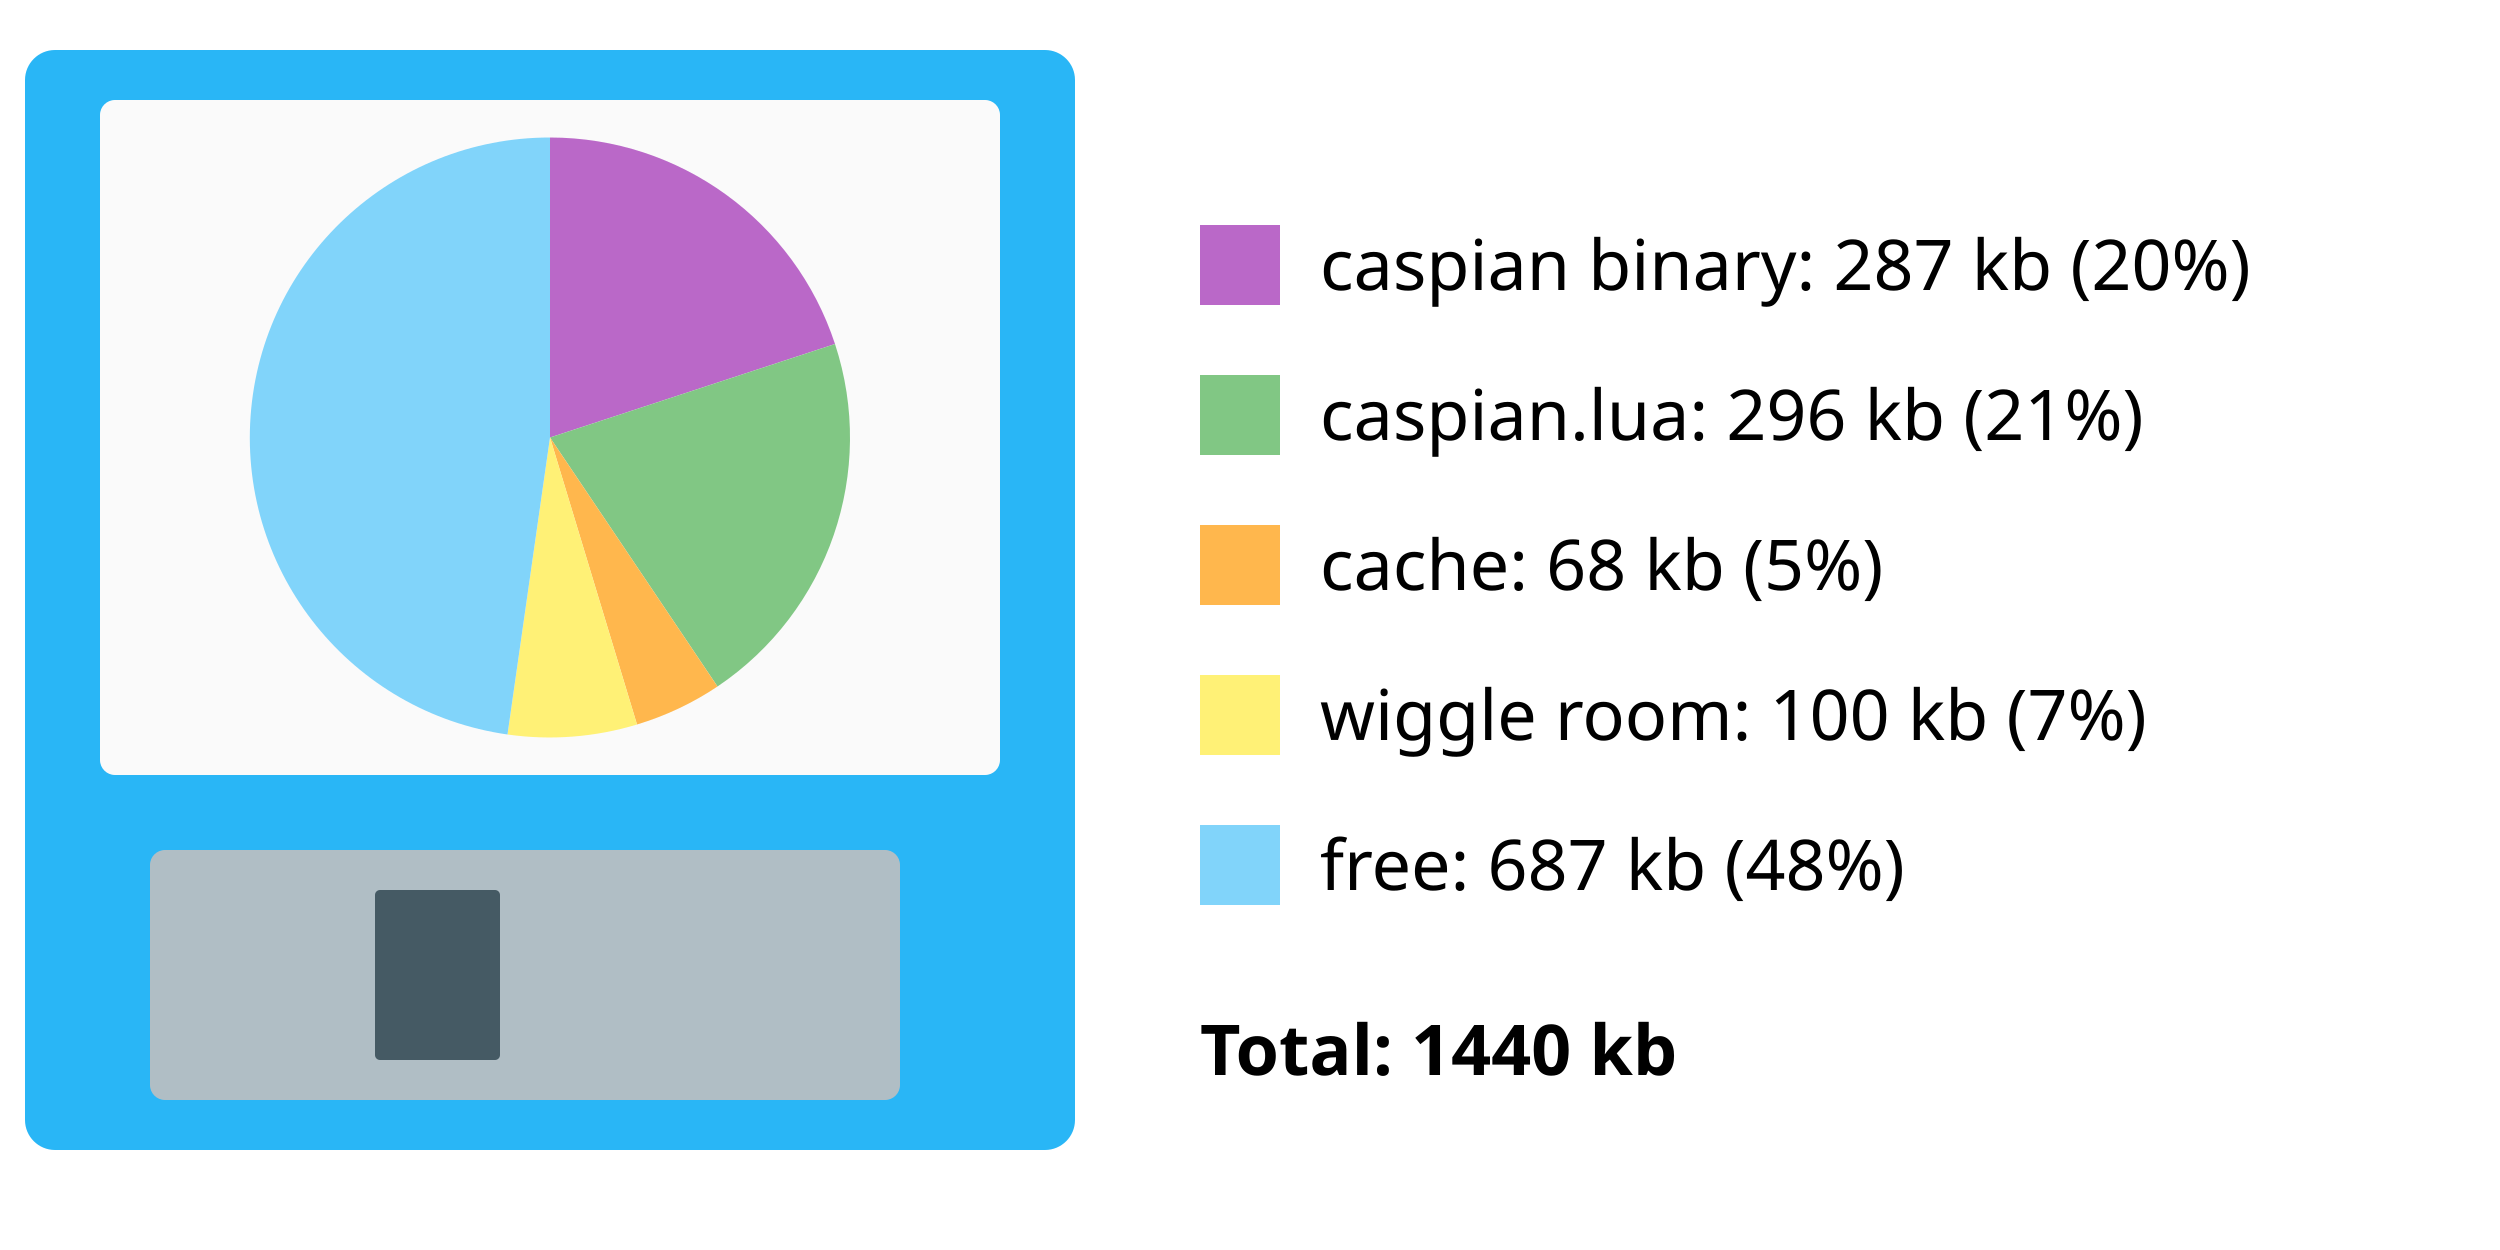
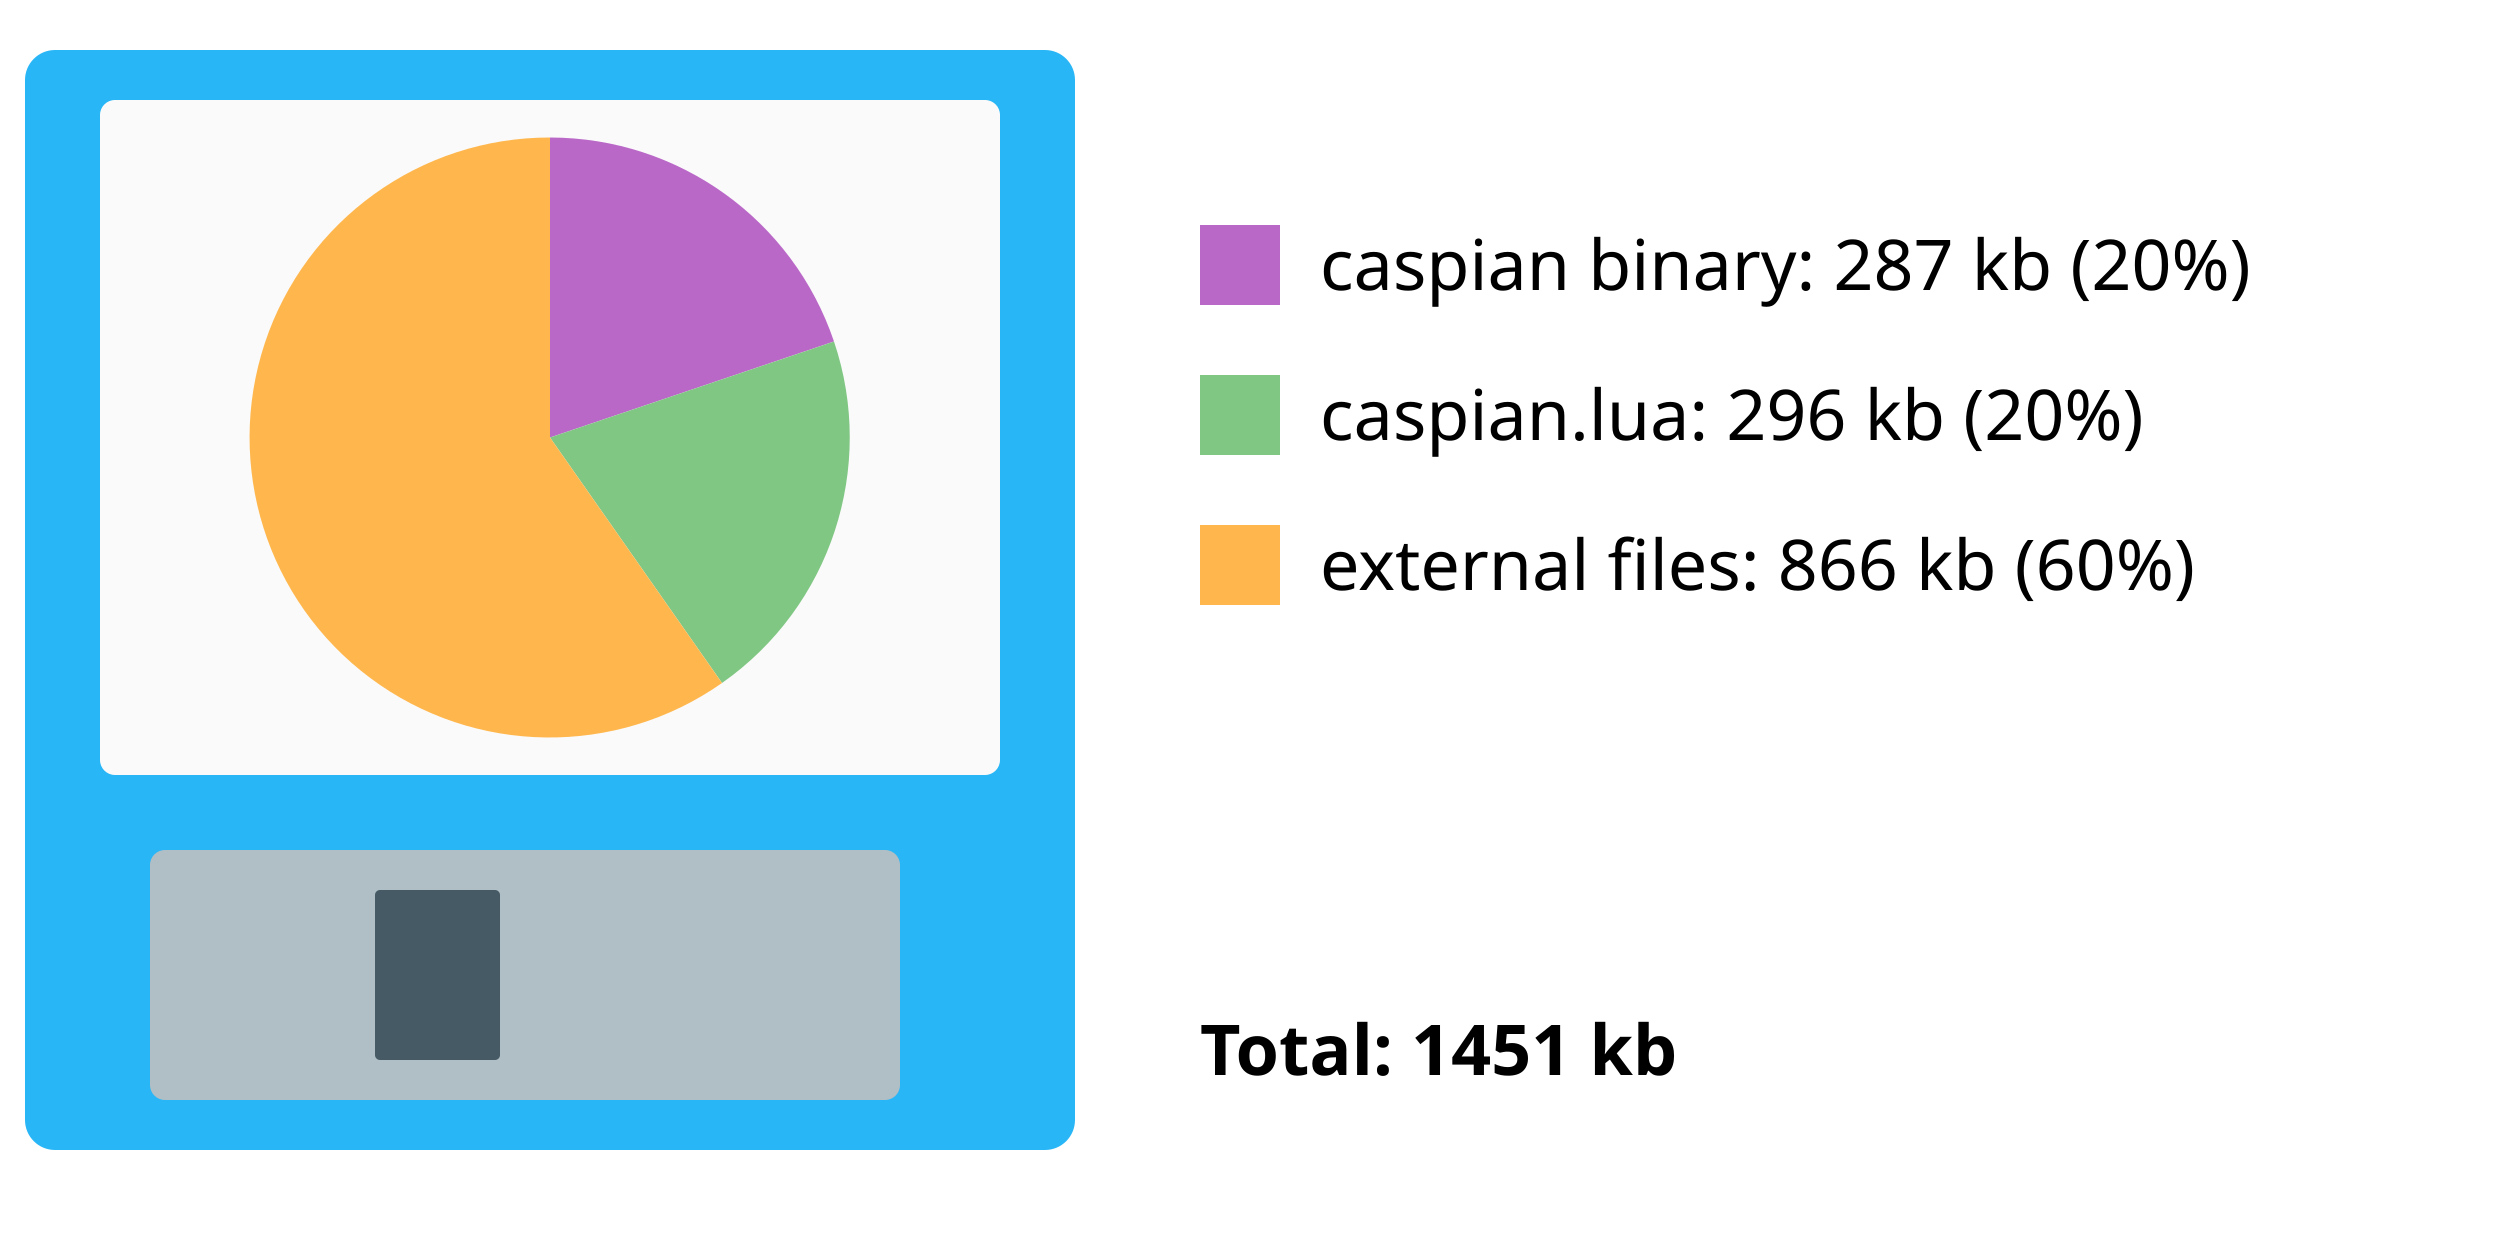
- <svg xmlns="http://www.w3.org/2000/svg" viewBox="0 0 500 250" width="468" role="img" aria-label="Caspian floppy budget: caspian binary 287 kb, caspian.lua 296 kb, cache 68 kb, wiggle room 100 kb, free 687 kb, of 1440 kb total">
+ <svg xmlns="http://www.w3.org/2000/svg" viewBox="0 0 500 250" width="468" role="img" aria-label="Caspian floppy budget: caspian binary 287 kb, caspian.lua 296 kb, external files 866 kb. Total: 1451 kb.">
  <g transform="rotate(180 110 120)">
    <rect x="5" y="10" width="210" height="220" rx="6" fill="#29b6f6" />
    <rect x="40" y="20" width="150" height="50" rx="3" fill="#b0bec5" />
    <rect x="120" y="28" width="25" height="34" rx="1" fill="#455a64" />
    <rect x="20" y="85" width="180" height="135" rx="3" fill="#fafafa" />
  </g>
  <g transform="translate(110 87.5)">
-     <path d="M 0.0,-60.0 A 60,60 0 0,1 57.0,-18.7 L 0,0 Z" fill="#ba68c8" />
-     <path d="M 57.0,-18.7 A 60,60 0 0,1 33.5,49.8 L 0,0 Z" fill="#81c784" />
-     <path d="M 33.5,49.8 A 60,60 0 0,1 17.4,57.4 L 0,0 Z" fill="#ffb74d" />
-     <path d="M 17.4,57.4 A 60,60 0 0,1 -8.5,59.4 L 0,0 Z" fill="#fff176" />
-     <path d="M -8.5,59.4 A 60,60 0 0,1 -0.0,-60.0 L 0,0 Z" fill="#81d4fa" />
+     <path d="M 0.0,-60.0 A 60,60 0 0,1 56.8,-19.2 L 0,0 Z" fill="#ba68c8" />
+     <path d="M 56.8,-19.2 A 60,60 0 0,1 34.4,49.1 L 0,0 Z" fill="#81c784" />
+     <path d="M 34.4,49.1 A 60,60 0 1,1 -0.0,-60.0 L 0,0 Z" fill="#ffb74d" />
  </g>
  <g font-family="sans-serif" font-size="14" fill="currentColor">
    <rect x="240" y="45" width="16" height="16" fill="#ba68c8" />
    <text x="264" y="58">caspian binary: 287 kb (20%)</text>
    <rect x="240" y="75" width="16" height="16" fill="#81c784" />
-     <text x="264" y="88">caspian.lua: 296 kb (21%)</text>
+     <text x="264" y="88">caspian.lua: 296 kb (20%)</text>
    <rect x="240" y="105" width="16" height="16" fill="#ffb74d" />
-     <text x="264" y="118">cache: 68 kb (5%)</text>
-     <rect x="240" y="135" width="16" height="16" fill="#fff176" />
-     <text x="264" y="148">wiggle room: 100 kb (7%)</text>
-     <rect x="240" y="165" width="16" height="16" fill="#81d4fa" />
-     <text x="264" y="178">free: 687 kb (48%)</text>
-     <text x="240" y="215" font-weight="bold">Total: 1440 kb</text>
+     <text x="264" y="118">external files: 866 kb (60%)</text>
+     <text x="240" y="215" font-weight="bold">Total: 1451 kb</text>
  </g>
</svg>
